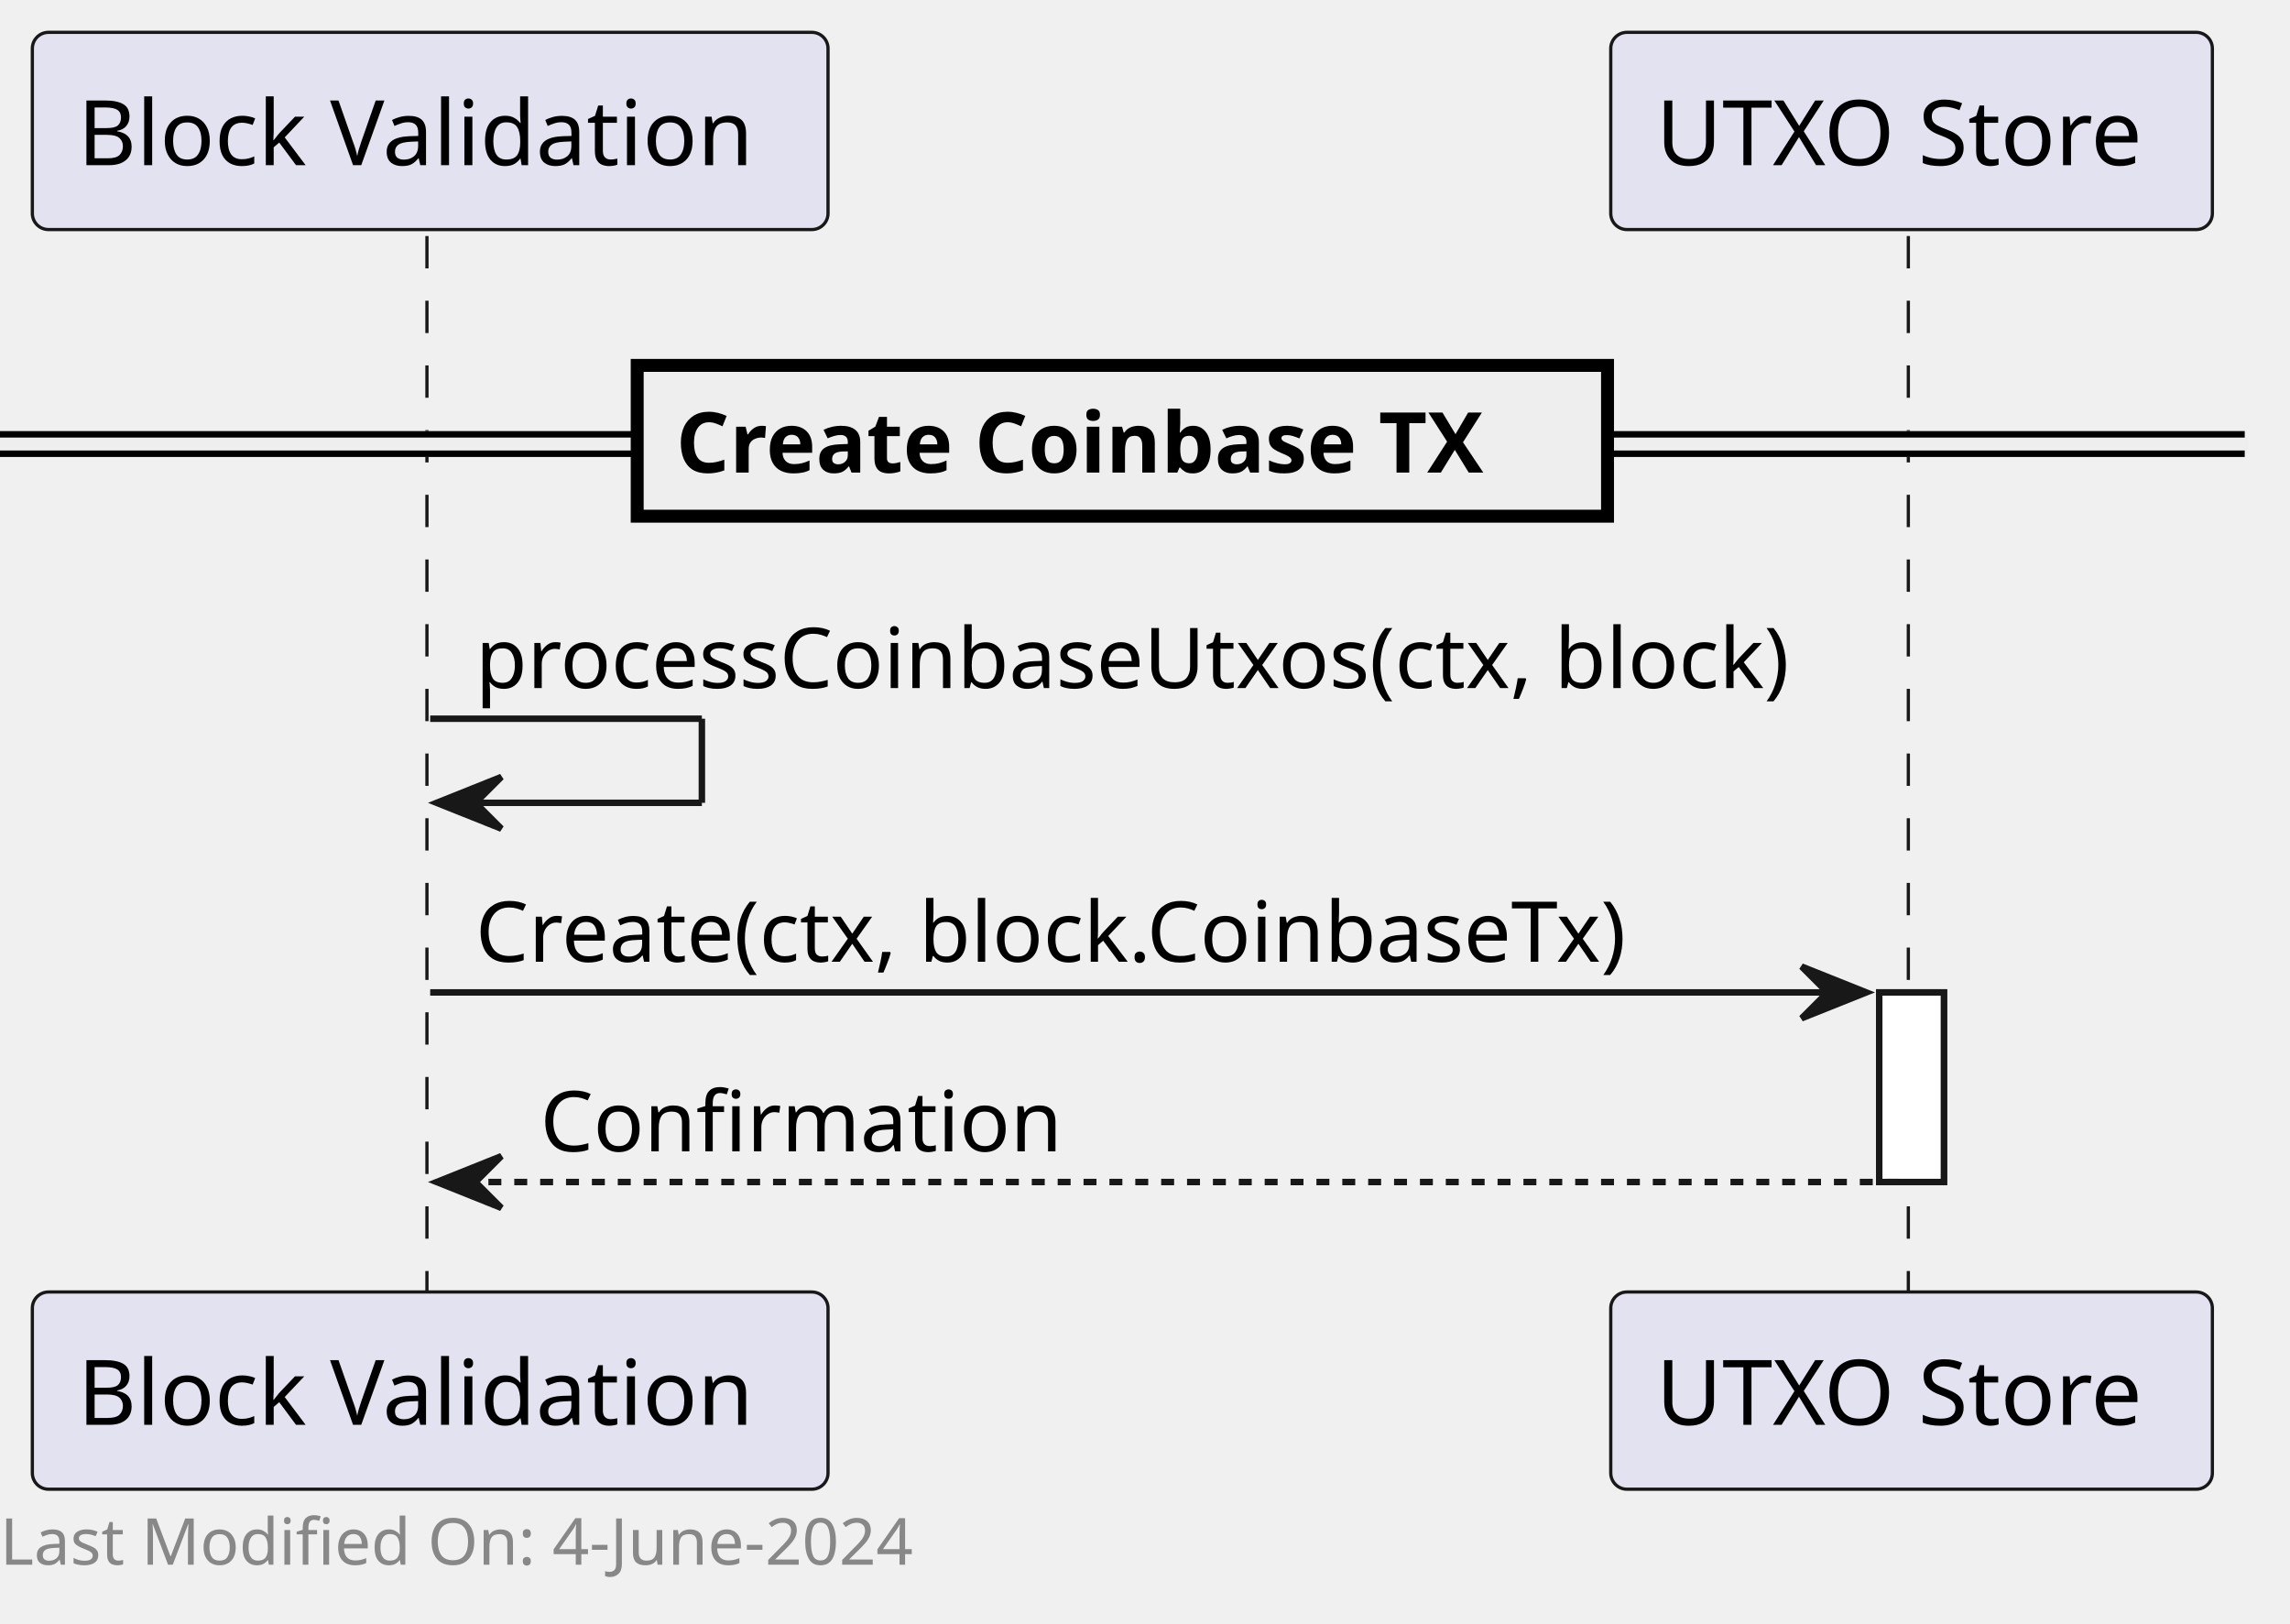
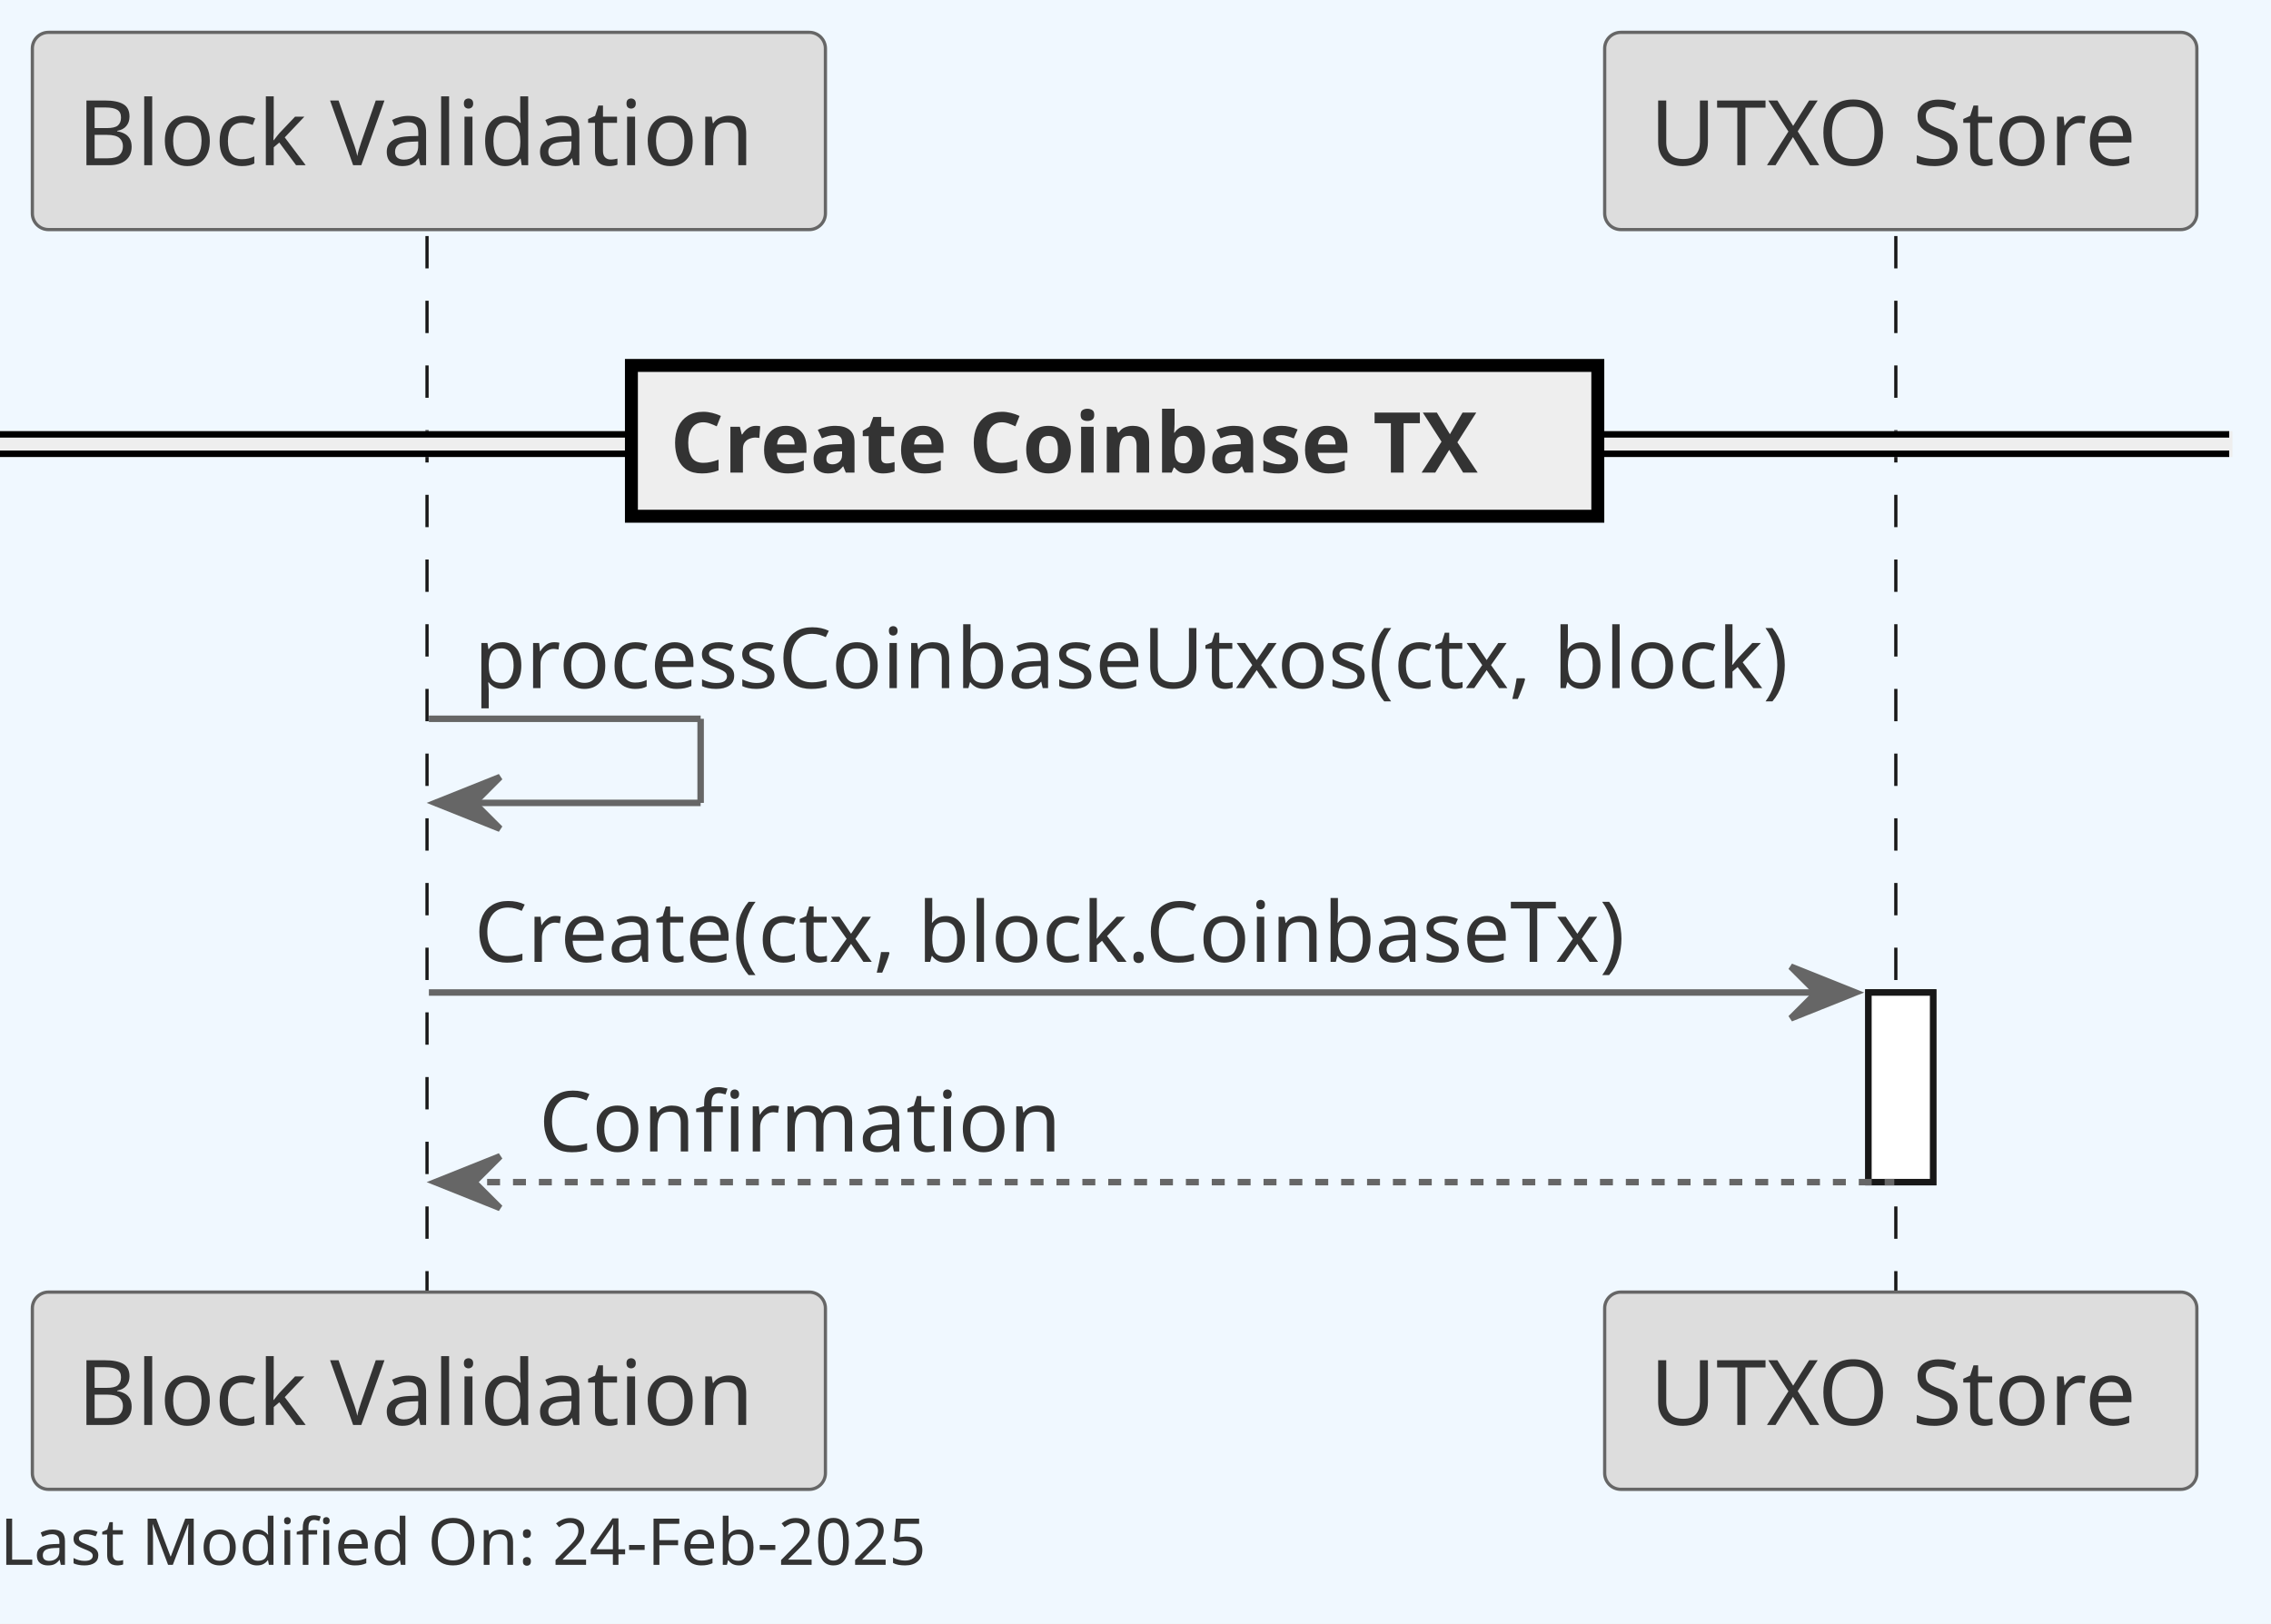
- <svg xmlns="http://www.w3.org/2000/svg" contentStyleType="text/css" height="251" preserveAspectRatio="none" viewBox="0 0 354 251" width="354" zoomAndPan="magnify">
-   <g stroke="#181818">
-     <path d="m290.5 153.42h10v29.311h-10z" fill="#fff" />
-     <path d="m66 36.488v164.242" stroke-dasharray="5 5" stroke-width=".5" />
-     <path d="m295 36.488v164.242" stroke-dasharray="5 5" stroke-width=".5" />
-     <rect fill="#e2e2f0" height="30.488" rx="2.5" stroke-width=".5" width="123" x="5" y="5" />
+ <svg xmlns="http://www.w3.org/2000/svg" contentStyleType="text/css" height="251px" preserveAspectRatio="none" style="width:351px;height:251px;background:#F0F8FF;" version="1.1" viewBox="0 0 351 251" width="351px" zoomAndPan="magnify">
+   <defs />
+   <g>
+     <rect fill="#F0F8FF" height="251" style="stroke:none;stroke-width:1.0;" width="351" x="0" y="0" />
+     <rect fill="#FFFFFF" height="29.311" style="stroke:#181818;stroke-width:1.0;" width="10" x="288.778" y="153.42" />
+     <line style="stroke:#181818;stroke-width:0.5;stroke-dasharray:5.0,5.0;" x1="66" x2="66" y1="36.488" y2="200.731" />
+     <line style="stroke:#181818;stroke-width:0.5;stroke-dasharray:5.0,5.0;" x1="293.015" x2="293.015" y1="36.488" y2="200.731" />
+     <rect fill="#DDDDDD" height="30.488" rx="2.5" ry="2.5" style="stroke:#666666;stroke-width:0.5;" width="122.575" x="5" y="5" />
+     <text fill="#333333" font-family="sans-serif" font-size="14" lengthAdjust="spacing" textLength="108.575" x="12" y="25.535">Block Validation</text>
+     <rect fill="#DDDDDD" height="30.488" rx="2.5" ry="2.5" style="stroke:#666666;stroke-width:0.5;" width="122.575" x="5" y="199.731" />
+     <text fill="#333333" font-family="sans-serif" font-size="14" lengthAdjust="spacing" textLength="108.575" x="12" y="220.266">Block Validation</text>
+     <rect fill="#DDDDDD" height="30.488" rx="2.5" ry="2.5" style="stroke:#666666;stroke-width:0.5;" width="91.526" x="248.015" y="5" />
+     <text fill="#333333" font-family="sans-serif" font-size="14" lengthAdjust="spacing" textLength="77.526" x="255.015" y="25.535">UTXO Store</text>
+     <rect fill="#DDDDDD" height="30.488" rx="2.5" ry="2.5" style="stroke:#666666;stroke-width:0.5;" width="91.526" x="248.015" y="199.731" />
+     <text fill="#333333" font-family="sans-serif" font-size="14" lengthAdjust="spacing" textLength="77.526" x="255.015" y="220.266">UTXO Store</text>
+     <rect fill="#FFFFFF" height="29.311" style="stroke:#181818;stroke-width:1.0;" width="10" x="288.778" y="153.42" />
+     <rect fill="#EEEEEE" height="3" style="stroke:#EEEEEE;stroke-width:1.0;" width="344.541" x="0" y="67.144" />
+     <line style="stroke:#000000;stroke-width:1.0;" x1="0" x2="344.541" y1="67.144" y2="67.144" />
+     <line style="stroke:#000000;stroke-width:1.0;" x1="0" x2="344.541" y1="70.144" y2="70.144" />
+     <rect fill="#EEEEEE" height="23.311" style="stroke:#000000;stroke-width:2.0;" width="149.364" x="97.589" y="56.488" />
+     <text fill="#333333" font-family="sans-serif" font-size="13" font-weight="bold" lengthAdjust="spacing" textLength="131.079" x="103.589" y="73.057">Create Coinbase TX</text>
+     <line style="stroke:#666666;stroke-width:1.0;" x1="66.288" x2="108.288" y1="111.109" y2="111.109" />
+     <line style="stroke:#666666;stroke-width:1.0;" x1="108.288" x2="108.288" y1="111.109" y2="124.109" />
+     <line style="stroke:#666666;stroke-width:1.0;" x1="67.288" x2="108.288" y1="124.109" y2="124.109" />
+     <polygon fill="#666666" points="77.288,120.109,67.288,124.109,77.288,128.109,73.288,124.109" style="stroke:#666666;stroke-width:1.0;" />
+     <text fill="#333333" font-family="sans-serif" font-size="13" lengthAdjust="spacing" textLength="213.491" x="73.288" y="106.367">processCoinbaseUtxos(ctx, block)</text>
+     <polygon fill="#666666" points="276.778,149.42,286.778,153.42,276.778,157.42,280.778,153.42" style="stroke:#666666;stroke-width:1.0;" />
+     <line style="stroke:#666666;stroke-width:1.0;" x1="66.288" x2="282.778" y1="153.42" y2="153.42" />
+     <text fill="#333333" font-family="sans-serif" font-size="13" lengthAdjust="spacing" textLength="189.541" x="73.288" y="148.678">Create(ctx, block.CoinbaseTx)</text>
+     <polygon fill="#666666" points="77.288,178.731,67.288,182.731,77.288,186.731,73.288,182.731" style="stroke:#666666;stroke-width:1.0;" />
+     <line style="stroke:#666666;stroke-width:1.0;stroke-dasharray:2.0,2.0;" x1="71.288" x2="292.778" y1="182.731" y2="182.731" />
+     <text fill="#333333" font-family="sans-serif" font-size="13" lengthAdjust="spacing" textLength="82.894" x="83.288" y="177.988">Confirmation</text>
+     <text fill="#333333" font-family="sans-serif" font-size="10" lengthAdjust="spacing" textLength="155.435" x="0" y="241.887">Last Modified On: 24-Feb-2025</text>
  </g>
-   <text font-family="sans-serif" font-size="14" lengthAdjust="spacing" textLength="109" x="12" y="25.535">Block Validation</text>
-   <rect fill="#e2e2f0" height="30.488" rx="2.5" stroke="#181818" stroke-width=".5" width="123" x="5" y="199.731" />
-   <text font-family="sans-serif" font-size="14" lengthAdjust="spacing" textLength="109" x="12" y="220.266">Block Validation</text>
-   <rect fill="#e2e2f0" height="30.488" rx="2.5" stroke="#181818" stroke-width=".5" width="93" x="249" y="5" />
-   <text font-family="sans-serif" font-size="14" lengthAdjust="spacing" textLength="79" x="256" y="25.535">UTXO Store</text>
-   <rect fill="#e2e2f0" height="30.488" rx="2.5" stroke="#181818" stroke-width=".5" width="93" x="249" y="199.731" />
-   <text font-family="sans-serif" font-size="14" lengthAdjust="spacing" textLength="79" x="256" y="220.266">UTXO Store</text>
-   <path d="m290.5 153.42h10v29.311h-10z" fill="#fff" stroke="#181818" />
-   <path d="m0 67.144h347v3h-347z" fill="#eee" stroke="#eee" />
-   <path d="m0 67.144h347" stroke="#000" />
-   <path d="m0 70.144h347" stroke="#000" />
-   <path d="m98.5 56.488h150v23.311h-150z" fill="#eee" stroke="#000" stroke-width="2" />
-   <text font-family="sans-serif" font-size="13" font-weight="bold" lengthAdjust="spacing" textLength="132" x="104.5" y="73.057">Create Coinbase TX</text>
-   <path d="m66.5 111.109h42" stroke="#181818" />
-   <path d="m108.5 111.109v13" stroke="#181818" />
-   <path d="m67.5 124.109h41" stroke="#181818" />
-   <path d="m77.5 120.109-10 4 10 4-4-4z" fill="#181818" stroke="#181818" />
-   <text font-family="sans-serif" font-size="13" lengthAdjust="spacing" textLength="215" x="73.5" y="106.367">processCoinbaseUtxos(ctx, block)</text>
-   <path d="m278.5 149.42 10 4-10 4 4-4z" fill="#181818" stroke="#181818" />
-   <path d="m66.5 153.42h218" stroke="#181818" />
-   <text font-family="sans-serif" font-size="13" lengthAdjust="spacing" textLength="189" x="73.5" y="148.678">Create(ctx, block.CoinbaseTx)</text>
-   <path d="m77.5 178.731-10 4 10 4-4-4z" fill="#181818" stroke="#181818" />
-   <path d="m71.5 182.731h223" stroke="#181818" stroke-dasharray="2 2" />
-   <text font-family="sans-serif" font-size="13" lengthAdjust="spacing" textLength="83" x="83.5" y="177.988">Confirmation</text>
-   <text fill="#888" font-family="sans-serif" font-size="10" lengthAdjust="spacing" textLength="152" y="241.887">Last Modified On: 4-June-2024</text>
</svg>
